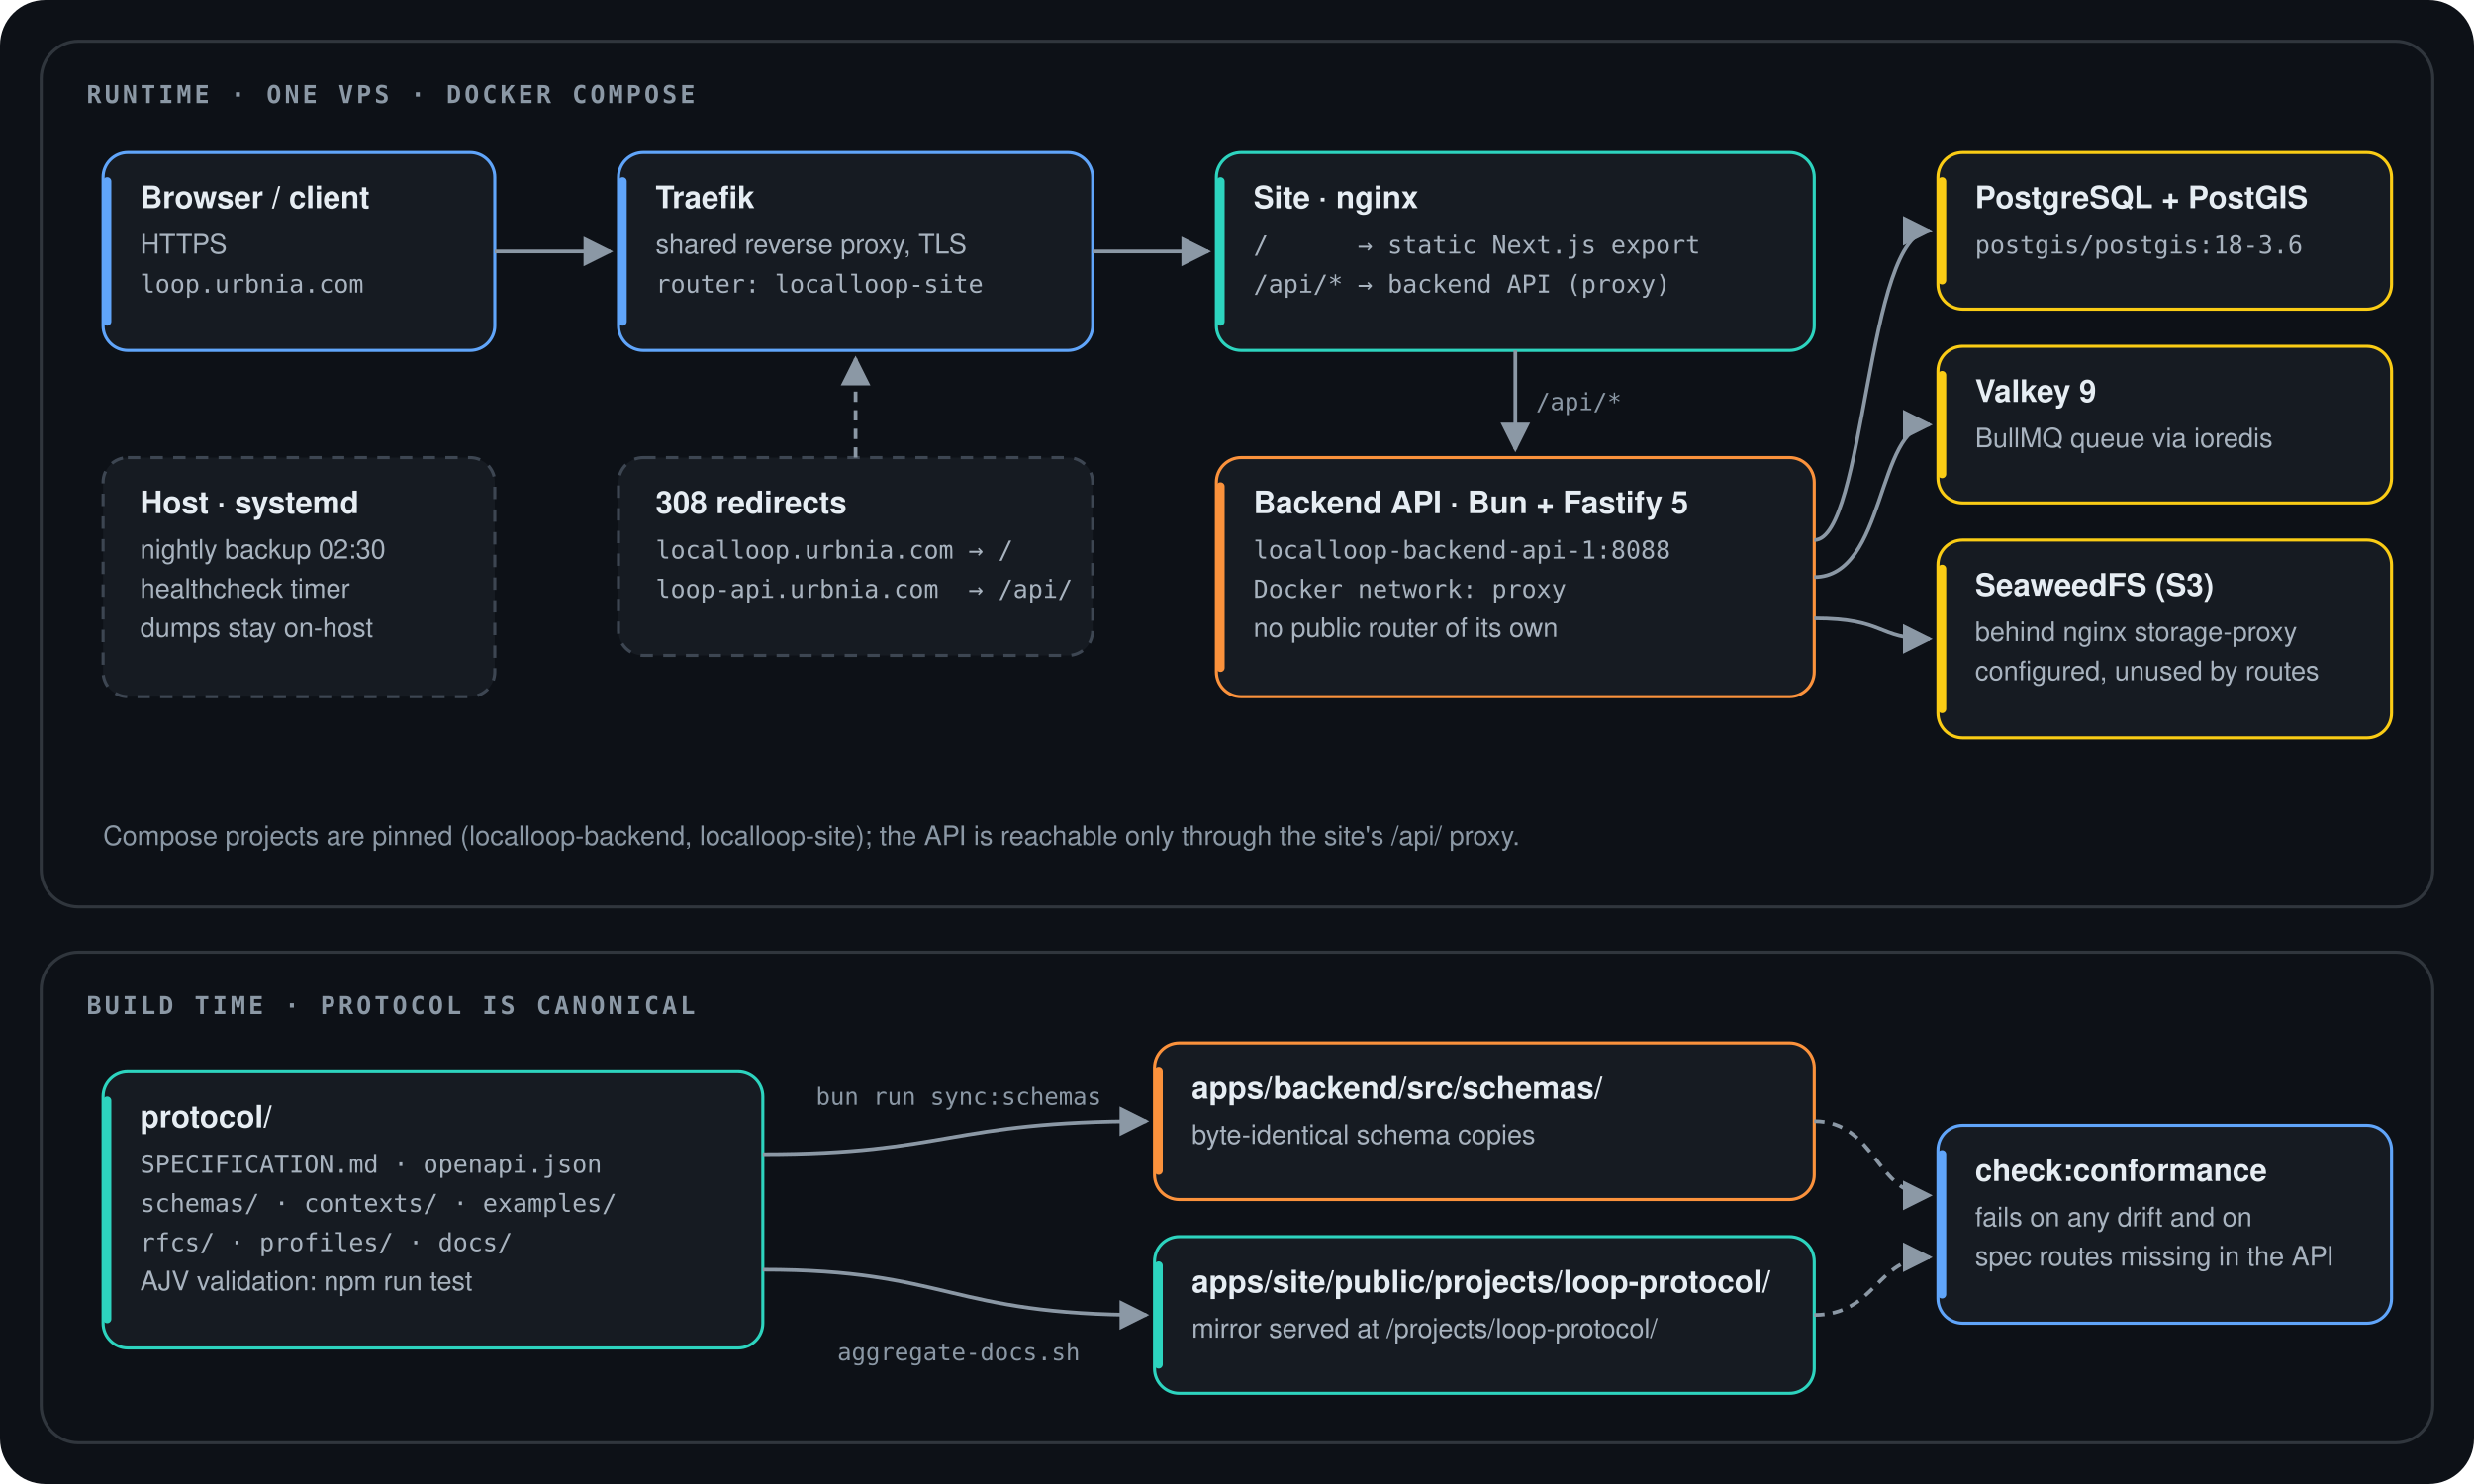
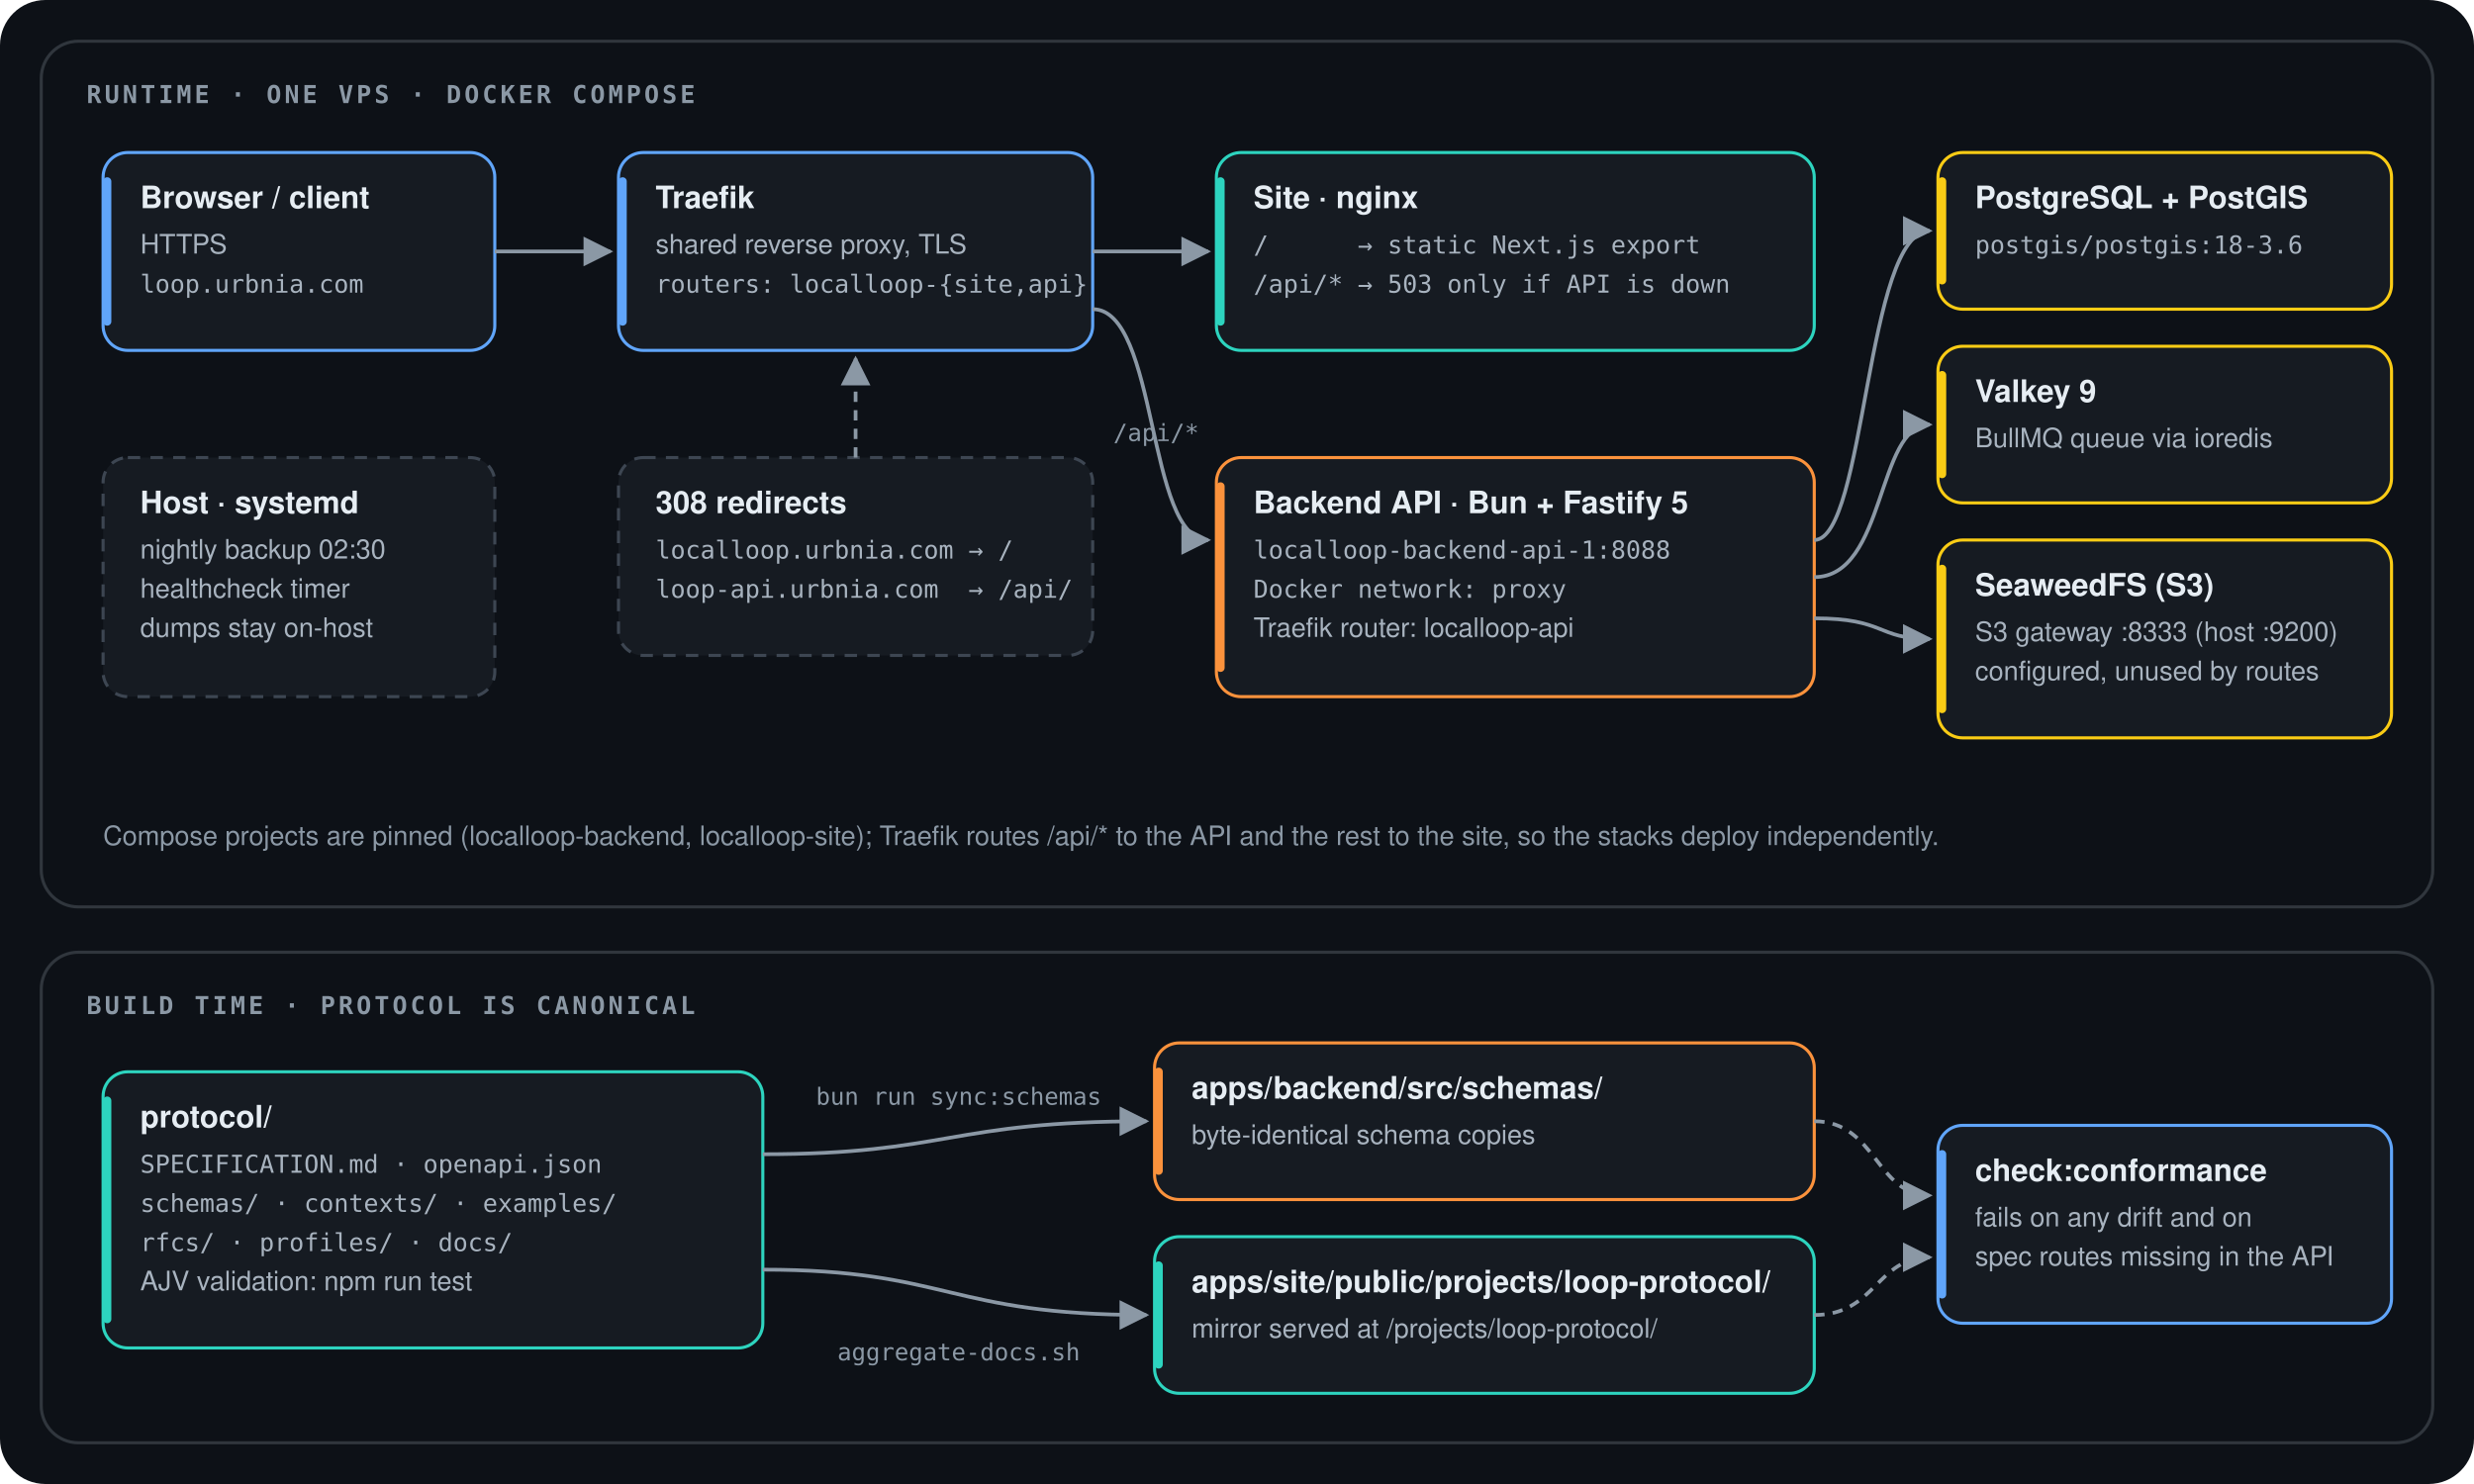
<svg xmlns="http://www.w3.org/2000/svg" width="1200" height="720" viewBox="0 0 1200 720" role="img" aria-labelledby="t d">
  <defs>
    <marker id="arrow" viewBox="0 0 10 10" refX="9" refY="5" markerWidth="8" markerHeight="8" orient="auto-start-reverse">
      <path d="M0 0L10 5L0 10z" fill="#8b98a5" />
    </marker>
  </defs>
  <rect width="1200" height="720" rx="22" fill="#0d1117" />
  <rect x="20" y="20" width="1160" height="420" rx="18" fill="none" stroke="#30363d" stroke-width="1.5" />
  <text x="42" y="50" font-family="ui-monospace, SFMono-Regular, Menlo, Consolas, monospace" font-size="12" font-weight="600" letter-spacing="1.5" fill="#8b98a5">RUNTIME · ONE VPS · DOCKER COMPOSE</text>
  <g>
    <rect x="50" y="74" width="190" height="96" rx="12" fill="#161b22" stroke="#60a5fa" stroke-width="1.5" />
    <rect x="50" y="86" width="4" height="72" rx="2" fill="#60a5fa" />
    <text x="68" y="101" font-family="-apple-system, BlinkMacSystemFont, 'Segoe UI', Helvetica, Arial, sans-serif" font-size="15" font-weight="700" fill="#e6edf3">Browser / client</text>
    <text xml:space="preserve" x="68" y="123" font-family="-apple-system, BlinkMacSystemFont, 'Segoe UI', Helvetica, Arial, sans-serif" font-size="13" fill="#a8b3bf">HTTPS</text>
    <text xml:space="preserve" x="68" y="142" font-family="ui-monospace, SFMono-Regular, Menlo, Consolas, monospace" font-size="12" fill="#a8b3bf">loop.urbnia.com</text>
  </g>
  <g>
    <rect x="300" y="74" width="230" height="96" rx="12" fill="#161b22" stroke="#60a5fa" stroke-width="1.5" />
    <rect x="300" y="86" width="4" height="72" rx="2" fill="#60a5fa" />
    <text x="318" y="101" font-family="-apple-system, BlinkMacSystemFont, 'Segoe UI', Helvetica, Arial, sans-serif" font-size="15" font-weight="700" fill="#e6edf3">Traefik</text>
    <text xml:space="preserve" x="318" y="123" font-family="-apple-system, BlinkMacSystemFont, 'Segoe UI', Helvetica, Arial, sans-serif" font-size="13" fill="#a8b3bf">shared reverse proxy, TLS</text>
-     <text xml:space="preserve" x="318" y="142" font-family="ui-monospace, SFMono-Regular, Menlo, Consolas, monospace" font-size="12" fill="#a8b3bf">router: localloop-site</text>
+     <text xml:space="preserve" x="318" y="142" font-family="ui-monospace, SFMono-Regular, Menlo, Consolas, monospace" font-size="12" fill="#a8b3bf">routers: localloop-{site,api}</text>
  </g>
  <g>
    <rect x="590" y="74" width="290" height="96" rx="12" fill="#161b22" stroke="#2dd4bf" stroke-width="1.5" />
    <rect x="590" y="86" width="4" height="72" rx="2" fill="#2dd4bf" />
    <text x="608" y="101" font-family="-apple-system, BlinkMacSystemFont, 'Segoe UI', Helvetica, Arial, sans-serif" font-size="15" font-weight="700" fill="#e6edf3">Site · nginx</text>
    <text xml:space="preserve" x="608" y="123" font-family="ui-monospace, SFMono-Regular, Menlo, Consolas, monospace" font-size="12" fill="#a8b3bf">/      → static Next.js export</text>
-     <text xml:space="preserve" x="608" y="142" font-family="ui-monospace, SFMono-Regular, Menlo, Consolas, monospace" font-size="12" fill="#a8b3bf">/api/* → backend API (proxy)</text>
+     <text xml:space="preserve" x="608" y="142" font-family="ui-monospace, SFMono-Regular, Menlo, Consolas, monospace" font-size="12" fill="#a8b3bf">/api/* → 503 only if API is down</text>
  </g>
  <g>
    <rect x="300" y="222" width="230" height="96" rx="12" fill="#161b22" stroke="#3d4652" stroke-width="1.5" stroke-dasharray="6 5" />
    <text x="318" y="249" font-family="-apple-system, BlinkMacSystemFont, 'Segoe UI', Helvetica, Arial, sans-serif" font-size="15" font-weight="700" fill="#e6edf3">308 redirects</text>
    <text xml:space="preserve" x="318" y="271" font-family="ui-monospace, SFMono-Regular, Menlo, Consolas, monospace" font-size="12" fill="#a8b3bf">localloop.urbnia.com → /</text>
    <text xml:space="preserve" x="318" y="290" font-family="ui-monospace, SFMono-Regular, Menlo, Consolas, monospace" font-size="12" fill="#a8b3bf">loop-api.urbnia.com  → /api/</text>
  </g>
  <g>
    <rect x="590" y="222" width="290" height="116" rx="12" fill="#161b22" stroke="#fb923c" stroke-width="1.5" />
    <rect x="590" y="234" width="4" height="92" rx="2" fill="#fb923c" />
    <text x="608" y="249" font-family="-apple-system, BlinkMacSystemFont, 'Segoe UI', Helvetica, Arial, sans-serif" font-size="15" font-weight="700" fill="#e6edf3">Backend API · Bun + Fastify 5</text>
    <text xml:space="preserve" x="608" y="271" font-family="ui-monospace, SFMono-Regular, Menlo, Consolas, monospace" font-size="12" fill="#a8b3bf">localloop-backend-api-1:8088</text>
    <text xml:space="preserve" x="608" y="290" font-family="ui-monospace, SFMono-Regular, Menlo, Consolas, monospace" font-size="12" fill="#a8b3bf">Docker network: proxy</text>
-     <text xml:space="preserve" x="608" y="309" font-family="-apple-system, BlinkMacSystemFont, 'Segoe UI', Helvetica, Arial, sans-serif" font-size="13" fill="#a8b3bf">no public router of its own</text>
+     <text xml:space="preserve" x="608" y="309" font-family="-apple-system, BlinkMacSystemFont, 'Segoe UI', Helvetica, Arial, sans-serif" font-size="13" fill="#a8b3bf">Traefik router: localloop-api</text>
  </g>
  <g>
    <rect x="940" y="74" width="220" height="76" rx="12" fill="#161b22" stroke="#facc15" stroke-width="1.5" />
    <rect x="940" y="86" width="4" height="52" rx="2" fill="#facc15" />
    <text x="958" y="101" font-family="-apple-system, BlinkMacSystemFont, 'Segoe UI', Helvetica, Arial, sans-serif" font-size="15" font-weight="700" fill="#e6edf3">PostgreSQL + PostGIS</text>
    <text xml:space="preserve" x="958" y="123" font-family="ui-monospace, SFMono-Regular, Menlo, Consolas, monospace" font-size="12" fill="#a8b3bf">postgis/postgis:18-3.6</text>
  </g>
  <g>
    <rect x="940" y="168" width="220" height="76" rx="12" fill="#161b22" stroke="#facc15" stroke-width="1.5" />
    <rect x="940" y="180" width="4" height="52" rx="2" fill="#facc15" />
    <text x="958" y="195" font-family="-apple-system, BlinkMacSystemFont, 'Segoe UI', Helvetica, Arial, sans-serif" font-size="15" font-weight="700" fill="#e6edf3">Valkey 9</text>
    <text xml:space="preserve" x="958" y="217" font-family="-apple-system, BlinkMacSystemFont, 'Segoe UI', Helvetica, Arial, sans-serif" font-size="13" fill="#a8b3bf">BullMQ queue via ioredis</text>
  </g>
  <g>
    <rect x="940" y="262" width="220" height="96" rx="12" fill="#161b22" stroke="#facc15" stroke-width="1.5" />
    <rect x="940" y="274" width="4" height="72" rx="2" fill="#facc15" />
    <text x="958" y="289" font-family="-apple-system, BlinkMacSystemFont, 'Segoe UI', Helvetica, Arial, sans-serif" font-size="15" font-weight="700" fill="#e6edf3">SeaweedFS (S3)</text>
-     <text xml:space="preserve" x="958" y="311" font-family="-apple-system, BlinkMacSystemFont, 'Segoe UI', Helvetica, Arial, sans-serif" font-size="13" fill="#a8b3bf">behind nginx storage-proxy</text>
+     <text xml:space="preserve" x="958" y="311" font-family="-apple-system, BlinkMacSystemFont, 'Segoe UI', Helvetica, Arial, sans-serif" font-size="13" fill="#a8b3bf">S3 gateway :8333 (host :9200)</text>
    <text xml:space="preserve" x="958" y="330" font-family="-apple-system, BlinkMacSystemFont, 'Segoe UI', Helvetica, Arial, sans-serif" font-size="13" fill="#a8b3bf">configured, unused by routes</text>
  </g>
  <g>
    <rect x="50" y="222" width="190" height="116" rx="12" fill="#161b22" stroke="#3d4652" stroke-width="1.5" stroke-dasharray="6 5" />
    <text x="68" y="249" font-family="-apple-system, BlinkMacSystemFont, 'Segoe UI', Helvetica, Arial, sans-serif" font-size="15" font-weight="700" fill="#e6edf3">Host · systemd</text>
    <text xml:space="preserve" x="68" y="271" font-family="-apple-system, BlinkMacSystemFont, 'Segoe UI', Helvetica, Arial, sans-serif" font-size="13" fill="#a8b3bf">nightly backup 02:30</text>
    <text xml:space="preserve" x="68" y="290" font-family="-apple-system, BlinkMacSystemFont, 'Segoe UI', Helvetica, Arial, sans-serif" font-size="13" fill="#a8b3bf">healthcheck timer</text>
    <text xml:space="preserve" x="68" y="309" font-family="-apple-system, BlinkMacSystemFont, 'Segoe UI', Helvetica, Arial, sans-serif" font-size="13" fill="#a8b3bf">dumps stay on-host</text>
  </g>
  <path d="M240 122H296" fill="none" stroke="#8b98a5" stroke-width="1.8" marker-end="url(#arrow)" />
  <path d="M530 122H586" fill="none" stroke="#8b98a5" stroke-width="1.8" marker-end="url(#arrow)" />
  <path d="M415 222V174" fill="none" stroke="#8b98a5" stroke-width="1.8" stroke-dasharray="5 4" marker-end="url(#arrow)" />
-   <path d="M735 170V218" fill="none" stroke="#8b98a5" stroke-width="1.8" marker-end="url(#arrow)" />
-   <text x="745" y="199" text-anchor="start" font-family="ui-monospace, SFMono-Regular, Menlo, Consolas, monospace" font-size="11.5" fill="#8b98a5">/api/*</text>
+   <path d="M530 150C562 150 556 262 586 262" fill="none" stroke="#8b98a5" stroke-width="1.8" marker-end="url(#arrow)" />
+   <text x="540" y="214" text-anchor="start" font-family="ui-monospace, SFMono-Regular, Menlo, Consolas, monospace" font-size="11.5" fill="#8b98a5">/api/*</text>
  <path d="M880 262C905 262 905 112 936 112" fill="none" stroke="#8b98a5" stroke-width="1.8" marker-end="url(#arrow)" />
  <path d="M880 280C915 280 910 206 936 206" fill="none" stroke="#8b98a5" stroke-width="1.8" marker-end="url(#arrow)" />
  <path d="M880 300C915 300 910 310 936 310" fill="none" stroke="#8b98a5" stroke-width="1.8" marker-end="url(#arrow)" />
-   <text x="50" y="410" font-family="-apple-system, BlinkMacSystemFont, 'Segoe UI', Helvetica, Arial, sans-serif" font-size="13" fill="#8b98a5">Compose projects are pinned (localloop-backend, localloop-site); the API is reachable only through the site's /api/ proxy.</text>
+   <text x="50" y="410" font-family="-apple-system, BlinkMacSystemFont, 'Segoe UI', Helvetica, Arial, sans-serif" font-size="13" fill="#8b98a5">Compose projects are pinned (localloop-backend, localloop-site); Traefik routes /api/* to the API and the rest to the site, so the stacks deploy independently.</text>
  <rect x="20" y="462" width="1160" height="238" rx="18" fill="none" stroke="#30363d" stroke-width="1.5" />
  <text x="42" y="492" font-family="ui-monospace, SFMono-Regular, Menlo, Consolas, monospace" font-size="12" font-weight="600" letter-spacing="1.5" fill="#8b98a5">BUILD TIME · PROTOCOL IS CANONICAL</text>
  <g>
    <rect x="50" y="520" width="320" height="134" rx="12" fill="#161b22" stroke="#2dd4bf" stroke-width="1.5" />
    <rect x="50" y="532" width="4" height="110" rx="2" fill="#2dd4bf" />
    <text x="68" y="547" font-family="-apple-system, BlinkMacSystemFont, 'Segoe UI', Helvetica, Arial, sans-serif" font-size="15" font-weight="700" fill="#e6edf3">protocol/</text>
    <text xml:space="preserve" x="68" y="569" font-family="ui-monospace, SFMono-Regular, Menlo, Consolas, monospace" font-size="12" fill="#a8b3bf">SPECIFICATION.md · openapi.json</text>
    <text xml:space="preserve" x="68" y="588" font-family="ui-monospace, SFMono-Regular, Menlo, Consolas, monospace" font-size="12" fill="#a8b3bf">schemas/ · contexts/ · examples/</text>
    <text xml:space="preserve" x="68" y="607" font-family="ui-monospace, SFMono-Regular, Menlo, Consolas, monospace" font-size="12" fill="#a8b3bf">rfcs/ · profiles/ · docs/</text>
    <text xml:space="preserve" x="68" y="626" font-family="-apple-system, BlinkMacSystemFont, 'Segoe UI', Helvetica, Arial, sans-serif" font-size="13" fill="#a8b3bf">AJV validation: npm run test</text>
  </g>
  <g>
    <rect x="560" y="506" width="320" height="76" rx="12" fill="#161b22" stroke="#fb923c" stroke-width="1.5" />
    <rect x="560" y="518" width="4" height="52" rx="2" fill="#fb923c" />
    <text x="578" y="533" font-family="-apple-system, BlinkMacSystemFont, 'Segoe UI', Helvetica, Arial, sans-serif" font-size="15" font-weight="700" fill="#e6edf3">apps/backend/src/schemas/</text>
    <text xml:space="preserve" x="578" y="555" font-family="-apple-system, BlinkMacSystemFont, 'Segoe UI', Helvetica, Arial, sans-serif" font-size="13" fill="#a8b3bf">byte-identical schema copies</text>
  </g>
  <g>
    <rect x="560" y="600" width="320" height="76" rx="12" fill="#161b22" stroke="#2dd4bf" stroke-width="1.5" />
    <rect x="560" y="612" width="4" height="52" rx="2" fill="#2dd4bf" />
    <text x="578" y="627" font-family="-apple-system, BlinkMacSystemFont, 'Segoe UI', Helvetica, Arial, sans-serif" font-size="15" font-weight="700" fill="#e6edf3">apps/site/public/projects/loop-protocol/</text>
    <text xml:space="preserve" x="578" y="649" font-family="-apple-system, BlinkMacSystemFont, 'Segoe UI', Helvetica, Arial, sans-serif" font-size="13" fill="#a8b3bf">mirror served at /projects/loop-protocol/</text>
  </g>
  <g>
    <rect x="940" y="546" width="220" height="96" rx="12" fill="#161b22" stroke="#60a5fa" stroke-width="1.5" />
    <rect x="940" y="558" width="4" height="72" rx="2" fill="#60a5fa" />
    <text x="958" y="573" font-family="-apple-system, BlinkMacSystemFont, 'Segoe UI', Helvetica, Arial, sans-serif" font-size="15" font-weight="700" fill="#e6edf3">check:conformance</text>
    <text xml:space="preserve" x="958" y="595" font-family="-apple-system, BlinkMacSystemFont, 'Segoe UI', Helvetica, Arial, sans-serif" font-size="13" fill="#a8b3bf">fails on any drift and on</text>
    <text xml:space="preserve" x="958" y="614" font-family="-apple-system, BlinkMacSystemFont, 'Segoe UI', Helvetica, Arial, sans-serif" font-size="13" fill="#a8b3bf">spec routes missing in the API</text>
  </g>
  <path d="M370 560C460 560 460 544 556 544" fill="none" stroke="#8b98a5" stroke-width="1.8" marker-end="url(#arrow)" />
  <text x="465" y="536" text-anchor="middle" font-family="ui-monospace, SFMono-Regular, Menlo, Consolas, monospace" font-size="11.5" fill="#8b98a5">bun run sync:schemas</text>
  <path d="M370 616C460 616 460 638 556 638" fill="none" stroke="#8b98a5" stroke-width="1.8" marker-end="url(#arrow)" />
  <text x="465" y="660" text-anchor="middle" font-family="ui-monospace, SFMono-Regular, Menlo, Consolas, monospace" font-size="11.5" fill="#8b98a5">aggregate-docs.sh</text>
  <path d="M880 544C910 544 910 580 936 580" fill="none" stroke="#8b98a5" stroke-width="1.8" stroke-dasharray="5 4" marker-end="url(#arrow)" />
  <path d="M880 638C910 638 910 610 936 610" fill="none" stroke="#8b98a5" stroke-width="1.8" stroke-dasharray="5 4" marker-end="url(#arrow)" />
</svg>
